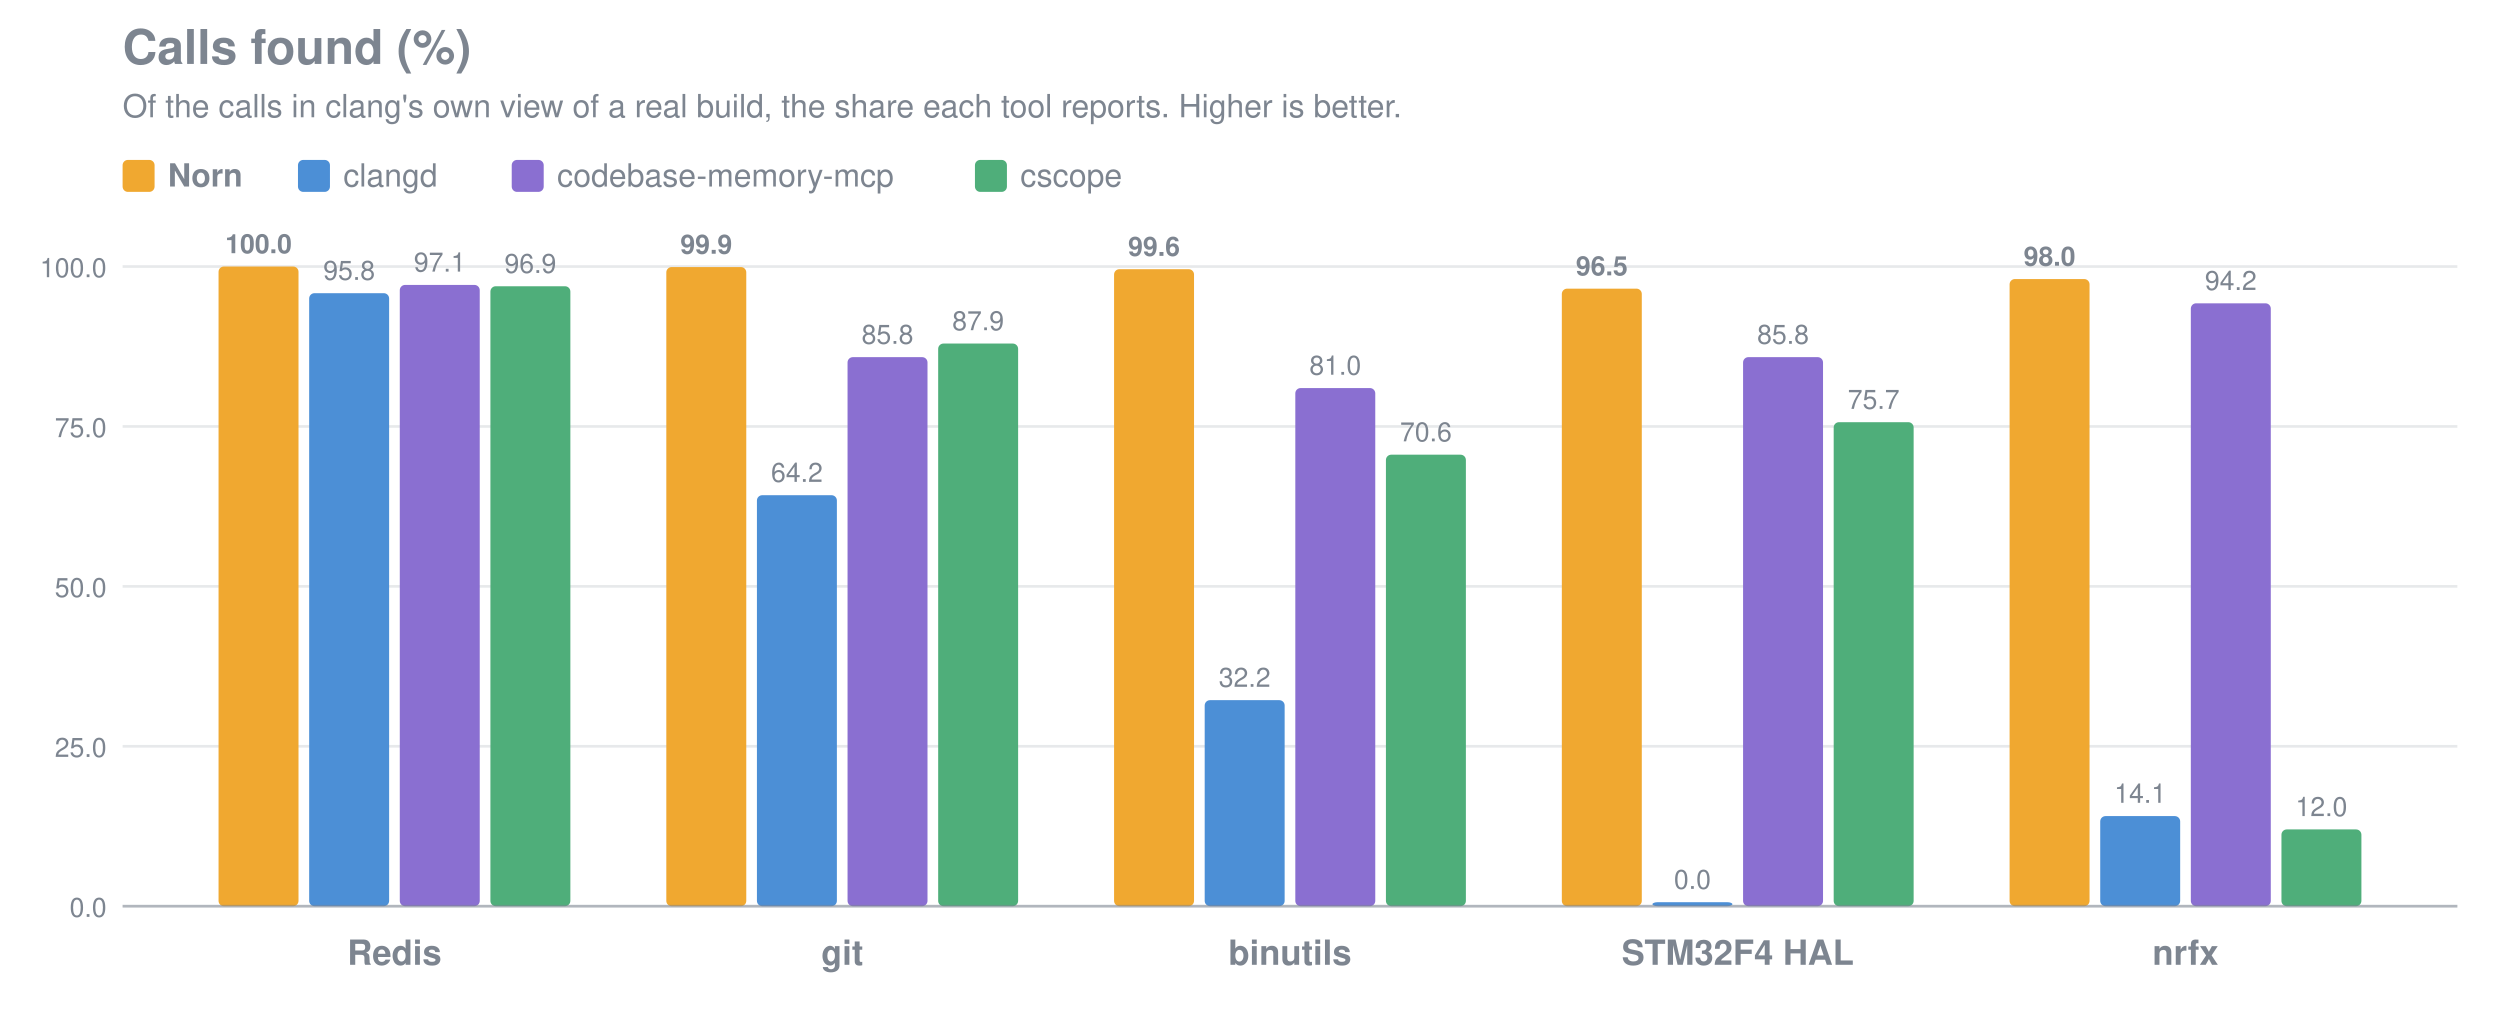
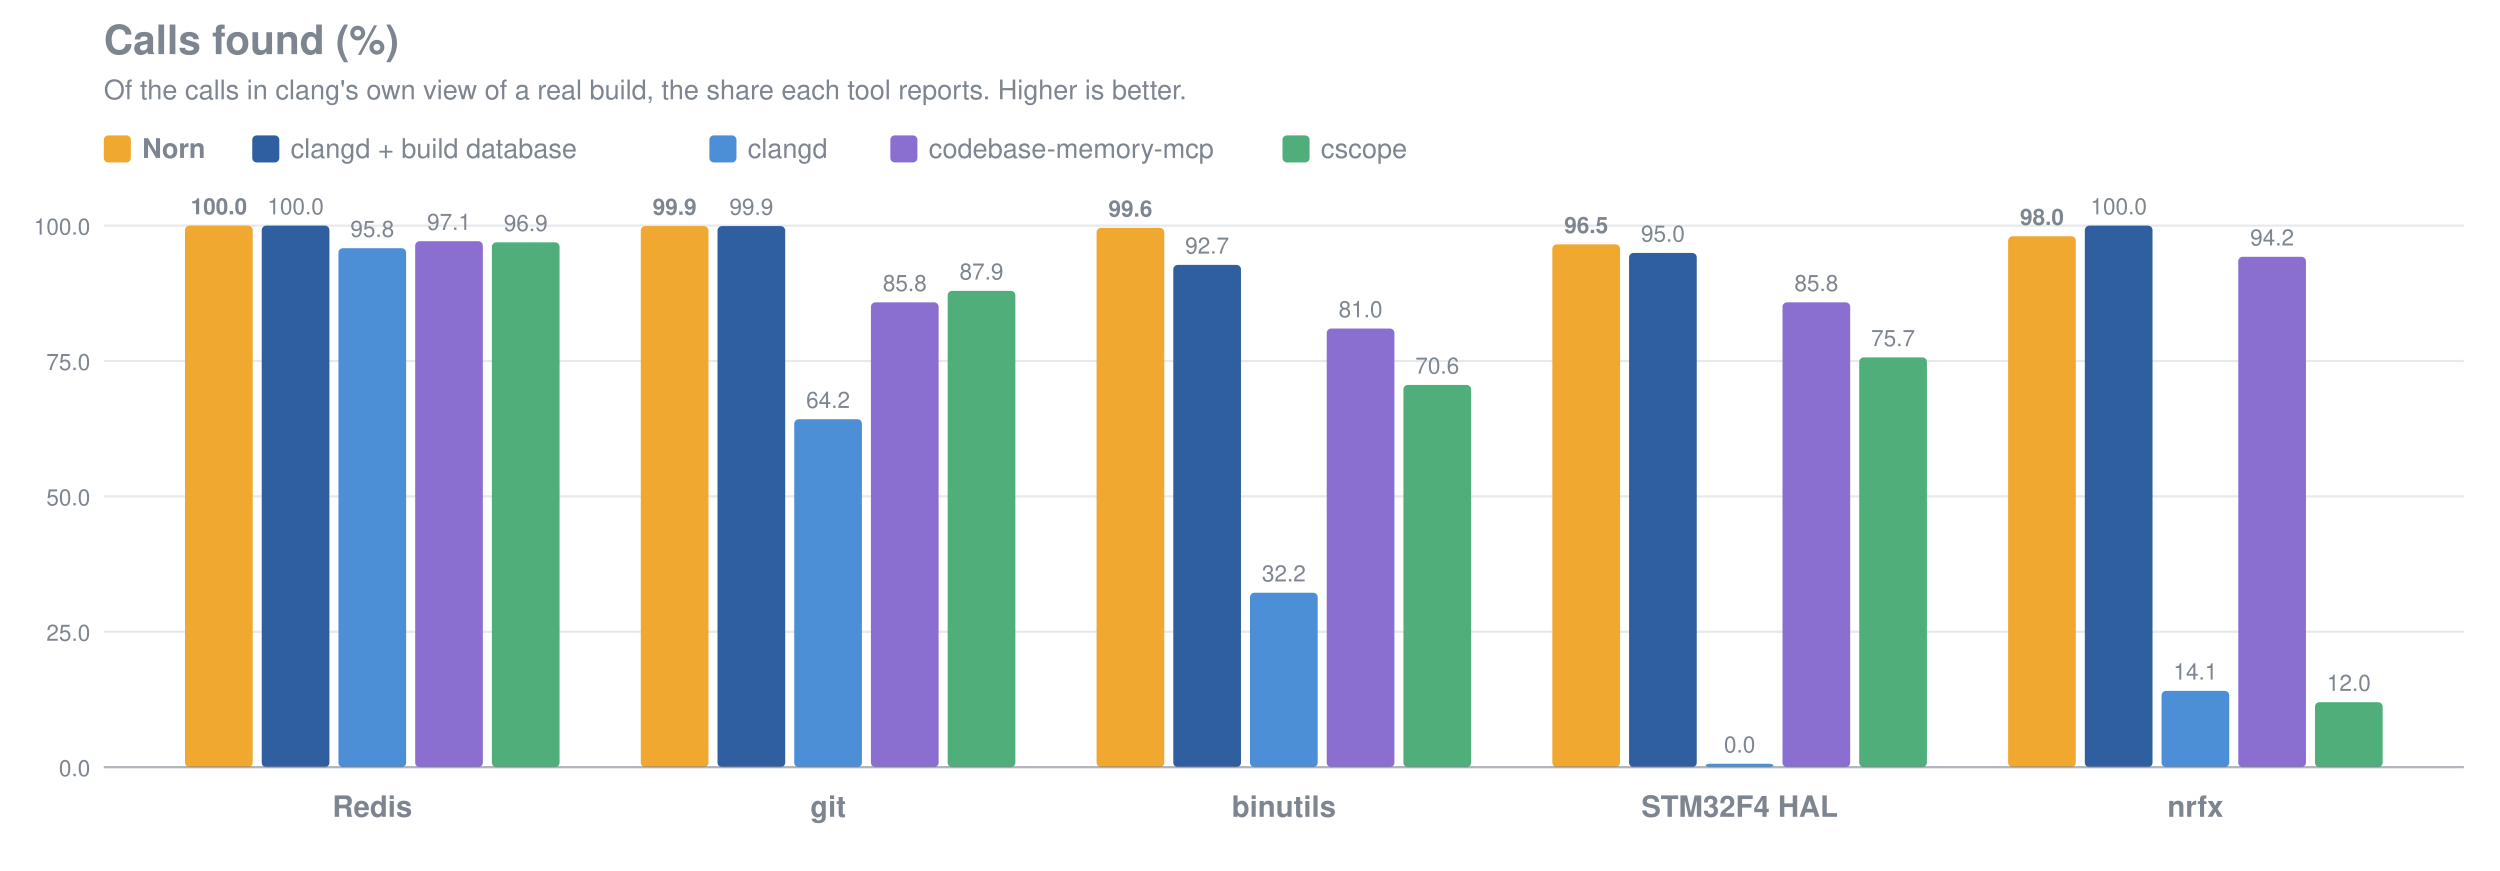
- <svg xmlns="http://www.w3.org/2000/svg" width="938" height="386" viewBox="0 0 938 386" font-family="-apple-system,Segoe UI,Helvetica,Arial,sans-serif">
+ <svg xmlns="http://www.w3.org/2000/svg" width="1108" height="386" viewBox="0 0 1108 386" font-family="-apple-system,Segoe UI,Helvetica,Arial,sans-serif">
  <text x="46" y="24" font-size="18" font-weight="600" fill="#7d8590">Calls found (%)</text>
  <text x="46" y="44" font-size="12" fill="#7d8590">Of the calls in clang's own view of a real build, the share each tool reports. Higher is better.</text>
  <rect x="46" y="60" width="12" height="12" rx="2" fill="#f0a830" />
  <text x="63" y="70" font-size="12" fill="#7d8590" font-weight="700">Norn</text>
-   <rect x="111.8" y="60" width="12" height="12" rx="2" fill="#4c8fd6" />
-   <text x="128.8" y="70" font-size="12" fill="#7d8590">clangd</text>
-   <rect x="192.0" y="60" width="12" height="12" rx="2" fill="#8a6fd1" />
-   <text x="209.0" y="70" font-size="12" fill="#7d8590">codebase-memory-mcp</text>
-   <rect x="365.8" y="60" width="12" height="12" rx="2" fill="#4fae7a" />
-   <text x="382.8" y="70" font-size="12" fill="#7d8590">cscope</text>
-   <line x1="46" x2="922" y1="340.0" y2="340.0" stroke="#7d8590" stroke-opacity="0.18" />
+   <rect x="111.8" y="60" width="12" height="12" rx="2" fill="#2f5f9e" />
+   <text x="128.8" y="70" font-size="12" fill="#7d8590">clangd + build database</text>
+   <rect x="314.4" y="60" width="12" height="12" rx="2" fill="#4c8fd6" />
+   <text x="331.4" y="70" font-size="12" fill="#7d8590">clangd</text>
+   <rect x="394.6" y="60" width="12" height="12" rx="2" fill="#8a6fd1" />
+   <text x="411.6" y="70" font-size="12" fill="#7d8590">codebase-memory-mcp</text>
+   <rect x="568.4" y="60" width="12" height="12" rx="2" fill="#4fae7a" />
+   <text x="585.4" y="70" font-size="12" fill="#7d8590">cscope</text>
+   <line x1="46" x2="1092" y1="340.0" y2="340.0" stroke="#7d8590" stroke-opacity="0.18" />
  <text x="40" y="344.0" font-size="10" text-anchor="end" fill="#7d8590">0.0</text>
-   <line x1="46" x2="922" y1="280.0" y2="280.0" stroke="#7d8590" stroke-opacity="0.18" />
+   <line x1="46" x2="1092" y1="280.0" y2="280.0" stroke="#7d8590" stroke-opacity="0.18" />
  <text x="40" y="284.0" font-size="10" text-anchor="end" fill="#7d8590">25.0</text>
-   <line x1="46" x2="922" y1="220.0" y2="220.0" stroke="#7d8590" stroke-opacity="0.18" />
+   <line x1="46" x2="1092" y1="220.0" y2="220.0" stroke="#7d8590" stroke-opacity="0.18" />
  <text x="40" y="224.0" font-size="10" text-anchor="end" fill="#7d8590">50.0</text>
-   <line x1="46" x2="922" y1="160.0" y2="160.0" stroke="#7d8590" stroke-opacity="0.18" />
+   <line x1="46" x2="1092" y1="160.0" y2="160.0" stroke="#7d8590" stroke-opacity="0.18" />
  <text x="40" y="164.0" font-size="10" text-anchor="end" fill="#7d8590">75.0</text>
-   <line x1="46" x2="922" y1="100.0" y2="100.0" stroke="#7d8590" stroke-opacity="0.18" />
+   <line x1="46" x2="1092" y1="100.0" y2="100.0" stroke="#7d8590" stroke-opacity="0.18" />
  <text x="40" y="104.0" font-size="10" text-anchor="end" fill="#7d8590">100.0</text>
  <rect x="82" y="100.0" width="30" height="240.0" rx="2" fill="#f0a830" />
  <text x="97.0" y="95.0" font-size="10" text-anchor="middle" fill="#7d8590" font-weight="700">100.0</text>
-   <rect x="116" y="110.0" width="30" height="230.0" rx="2" fill="#4c8fd6" />
-   <text x="131.0" y="105.0" font-size="10" text-anchor="middle" fill="#7d8590">95.8</text>
-   <rect x="150" y="106.9" width="30" height="233.1" rx="2" fill="#8a6fd1" />
-   <text x="165.0" y="101.9" font-size="10" text-anchor="middle" fill="#7d8590">97.1</text>
-   <rect x="184" y="107.4" width="30" height="232.6" rx="2" fill="#4fae7a" />
-   <text x="199.0" y="102.4" font-size="10" text-anchor="middle" fill="#7d8590">96.9</text>
-   <text x="148.0" y="362" font-size="13" font-weight="600" text-anchor="middle" fill="#7d8590">Redis</text>
-   <rect x="250" y="100.2" width="30" height="239.8" rx="2" fill="#f0a830" />
-   <text x="265.0" y="95.2" font-size="10" text-anchor="middle" fill="#7d8590" font-weight="700">99.9</text>
-   <rect x="284" y="185.8" width="30" height="154.2" rx="2" fill="#4c8fd6" />
-   <text x="299.0" y="180.8" font-size="10" text-anchor="middle" fill="#7d8590">64.2</text>
-   <rect x="318" y="134.0" width="30" height="206.0" rx="2" fill="#8a6fd1" />
-   <text x="333.0" y="129.0" font-size="10" text-anchor="middle" fill="#7d8590">85.8</text>
-   <rect x="352" y="128.9" width="30" height="211.1" rx="2" fill="#4fae7a" />
-   <text x="367.0" y="123.9" font-size="10" text-anchor="middle" fill="#7d8590">87.9</text>
-   <text x="316.0" y="362" font-size="13" font-weight="600" text-anchor="middle" fill="#7d8590">git</text>
-   <rect x="418" y="101.0" width="30" height="239.0" rx="2" fill="#f0a830" />
-   <text x="433.0" y="96.0" font-size="10" text-anchor="middle" fill="#7d8590" font-weight="700">99.6</text>
-   <rect x="452" y="262.7" width="30" height="77.3" rx="2" fill="#4c8fd6" />
-   <text x="467.0" y="257.7" font-size="10" text-anchor="middle" fill="#7d8590">32.2</text>
-   <rect x="486" y="145.6" width="30" height="194.4" rx="2" fill="#8a6fd1" />
-   <text x="501.0" y="140.6" font-size="10" text-anchor="middle" fill="#7d8590">81.0</text>
-   <rect x="520" y="170.6" width="30" height="169.4" rx="2" fill="#4fae7a" />
-   <text x="535.0" y="165.6" font-size="10" text-anchor="middle" fill="#7d8590">70.6</text>
-   <text x="484.0" y="362" font-size="13" font-weight="600" text-anchor="middle" fill="#7d8590">binutils</text>
-   <rect x="586" y="108.3" width="30" height="231.7" rx="2" fill="#f0a830" />
-   <text x="601.0" y="103.3" font-size="10" text-anchor="middle" fill="#7d8590" font-weight="700">96.5</text>
-   <rect x="620" y="338.5" width="30" height="1.5" rx="2" fill="#4c8fd6" />
-   <text x="635.0" y="333.5" font-size="10" text-anchor="middle" fill="#7d8590">0.0</text>
-   <rect x="654" y="134.0" width="30" height="206.0" rx="2" fill="#8a6fd1" />
-   <text x="669.0" y="129.0" font-size="10" text-anchor="middle" fill="#7d8590">85.8</text>
-   <rect x="688" y="158.4" width="30" height="181.6" rx="2" fill="#4fae7a" />
-   <text x="703.0" y="153.4" font-size="10" text-anchor="middle" fill="#7d8590">75.7</text>
-   <text x="652.0" y="362" font-size="13" font-weight="600" text-anchor="middle" fill="#7d8590">STM32F4 HAL</text>
-   <rect x="754" y="104.7" width="30" height="235.3" rx="2" fill="#f0a830" />
-   <text x="769.0" y="99.7" font-size="10" text-anchor="middle" fill="#7d8590" font-weight="700">98.0</text>
-   <rect x="788" y="306.2" width="30" height="33.8" rx="2" fill="#4c8fd6" />
-   <text x="803.0" y="301.2" font-size="10" text-anchor="middle" fill="#7d8590">14.1</text>
-   <rect x="822" y="113.8" width="30" height="226.2" rx="2" fill="#8a6fd1" />
-   <text x="837.0" y="108.8" font-size="10" text-anchor="middle" fill="#7d8590">94.2</text>
-   <rect x="856" y="311.2" width="30" height="28.8" rx="2" fill="#4fae7a" />
-   <text x="871.0" y="306.2" font-size="10" text-anchor="middle" fill="#7d8590">12.0</text>
-   <text x="820.0" y="362" font-size="13" font-weight="600" text-anchor="middle" fill="#7d8590">nrfx</text>
-   <line x1="46" x2="922" y1="340" y2="340" stroke="#7d8590" stroke-opacity="0.5" />
+   <rect x="116" y="100.0" width="30" height="240.0" rx="2" fill="#2f5f9e" />
+   <text x="131.0" y="95.0" font-size="10" text-anchor="middle" fill="#7d8590">100.0</text>
+   <rect x="150" y="110.0" width="30" height="230.0" rx="2" fill="#4c8fd6" />
+   <text x="165.0" y="105.0" font-size="10" text-anchor="middle" fill="#7d8590">95.8</text>
+   <rect x="184" y="106.9" width="30" height="233.1" rx="2" fill="#8a6fd1" />
+   <text x="199.0" y="101.9" font-size="10" text-anchor="middle" fill="#7d8590">97.1</text>
+   <rect x="218" y="107.4" width="30" height="232.6" rx="2" fill="#4fae7a" />
+   <text x="233.0" y="102.4" font-size="10" text-anchor="middle" fill="#7d8590">96.9</text>
+   <text x="165.0" y="362" font-size="13" font-weight="600" text-anchor="middle" fill="#7d8590">Redis</text>
+   <rect x="284" y="100.2" width="30" height="239.8" rx="2" fill="#f0a830" />
+   <text x="299.0" y="95.2" font-size="10" text-anchor="middle" fill="#7d8590" font-weight="700">99.9</text>
+   <rect x="318" y="100.2" width="30" height="239.8" rx="2" fill="#2f5f9e" />
+   <text x="333.0" y="95.2" font-size="10" text-anchor="middle" fill="#7d8590">99.9</text>
+   <rect x="352" y="185.8" width="30" height="154.2" rx="2" fill="#4c8fd6" />
+   <text x="367.0" y="180.8" font-size="10" text-anchor="middle" fill="#7d8590">64.2</text>
+   <rect x="386" y="134.0" width="30" height="206.0" rx="2" fill="#8a6fd1" />
+   <text x="401.0" y="129.0" font-size="10" text-anchor="middle" fill="#7d8590">85.8</text>
+   <rect x="420" y="128.9" width="30" height="211.1" rx="2" fill="#4fae7a" />
+   <text x="435.0" y="123.9" font-size="10" text-anchor="middle" fill="#7d8590">87.9</text>
+   <text x="367.0" y="362" font-size="13" font-weight="600" text-anchor="middle" fill="#7d8590">git</text>
+   <rect x="486" y="101.0" width="30" height="239.0" rx="2" fill="#f0a830" />
+   <text x="501.0" y="96.0" font-size="10" text-anchor="middle" fill="#7d8590" font-weight="700">99.6</text>
+   <rect x="520" y="117.4" width="30" height="222.6" rx="2" fill="#2f5f9e" />
+   <text x="535.0" y="112.4" font-size="10" text-anchor="middle" fill="#7d8590">92.7</text>
+   <rect x="554" y="262.7" width="30" height="77.3" rx="2" fill="#4c8fd6" />
+   <text x="569.0" y="257.7" font-size="10" text-anchor="middle" fill="#7d8590">32.2</text>
+   <rect x="588" y="145.6" width="30" height="194.4" rx="2" fill="#8a6fd1" />
+   <text x="603.0" y="140.6" font-size="10" text-anchor="middle" fill="#7d8590">81.0</text>
+   <rect x="622" y="170.6" width="30" height="169.4" rx="2" fill="#4fae7a" />
+   <text x="637.0" y="165.6" font-size="10" text-anchor="middle" fill="#7d8590">70.6</text>
+   <text x="569.0" y="362" font-size="13" font-weight="600" text-anchor="middle" fill="#7d8590">binutils</text>
+   <rect x="688" y="108.3" width="30" height="231.7" rx="2" fill="#f0a830" />
+   <text x="703.0" y="103.3" font-size="10" text-anchor="middle" fill="#7d8590" font-weight="700">96.5</text>
+   <rect x="722" y="112.1" width="30" height="227.9" rx="2" fill="#2f5f9e" />
+   <text x="737.0" y="107.1" font-size="10" text-anchor="middle" fill="#7d8590">95.0</text>
+   <rect x="756" y="338.5" width="30" height="1.5" rx="2" fill="#4c8fd6" />
+   <text x="771.0" y="333.5" font-size="10" text-anchor="middle" fill="#7d8590">0.0</text>
+   <rect x="790" y="134.0" width="30" height="206.0" rx="2" fill="#8a6fd1" />
+   <text x="805.0" y="129.0" font-size="10" text-anchor="middle" fill="#7d8590">85.8</text>
+   <rect x="824" y="158.4" width="30" height="181.6" rx="2" fill="#4fae7a" />
+   <text x="839.0" y="153.4" font-size="10" text-anchor="middle" fill="#7d8590">75.7</text>
+   <text x="771.0" y="362" font-size="13" font-weight="600" text-anchor="middle" fill="#7d8590">STM32F4 HAL</text>
+   <rect x="890" y="104.7" width="30" height="235.3" rx="2" fill="#f0a830" />
+   <text x="905.0" y="99.7" font-size="10" text-anchor="middle" fill="#7d8590" font-weight="700">98.0</text>
+   <rect x="924" y="100.0" width="30" height="240.0" rx="2" fill="#2f5f9e" />
+   <text x="939.0" y="95.0" font-size="10" text-anchor="middle" fill="#7d8590">100.0</text>
+   <rect x="958" y="306.2" width="30" height="33.8" rx="2" fill="#4c8fd6" />
+   <text x="973.0" y="301.2" font-size="10" text-anchor="middle" fill="#7d8590">14.1</text>
+   <rect x="992" y="113.8" width="30" height="226.2" rx="2" fill="#8a6fd1" />
+   <text x="1007.0" y="108.8" font-size="10" text-anchor="middle" fill="#7d8590">94.2</text>
+   <rect x="1026" y="311.2" width="30" height="28.8" rx="2" fill="#4fae7a" />
+   <text x="1041.0" y="306.2" font-size="10" text-anchor="middle" fill="#7d8590">12.0</text>
+   <text x="973.0" y="362" font-size="13" font-weight="600" text-anchor="middle" fill="#7d8590">nrfx</text>
+   <line x1="46" x2="1092" y1="340" y2="340" stroke="#7d8590" stroke-opacity="0.5" />
</svg>
